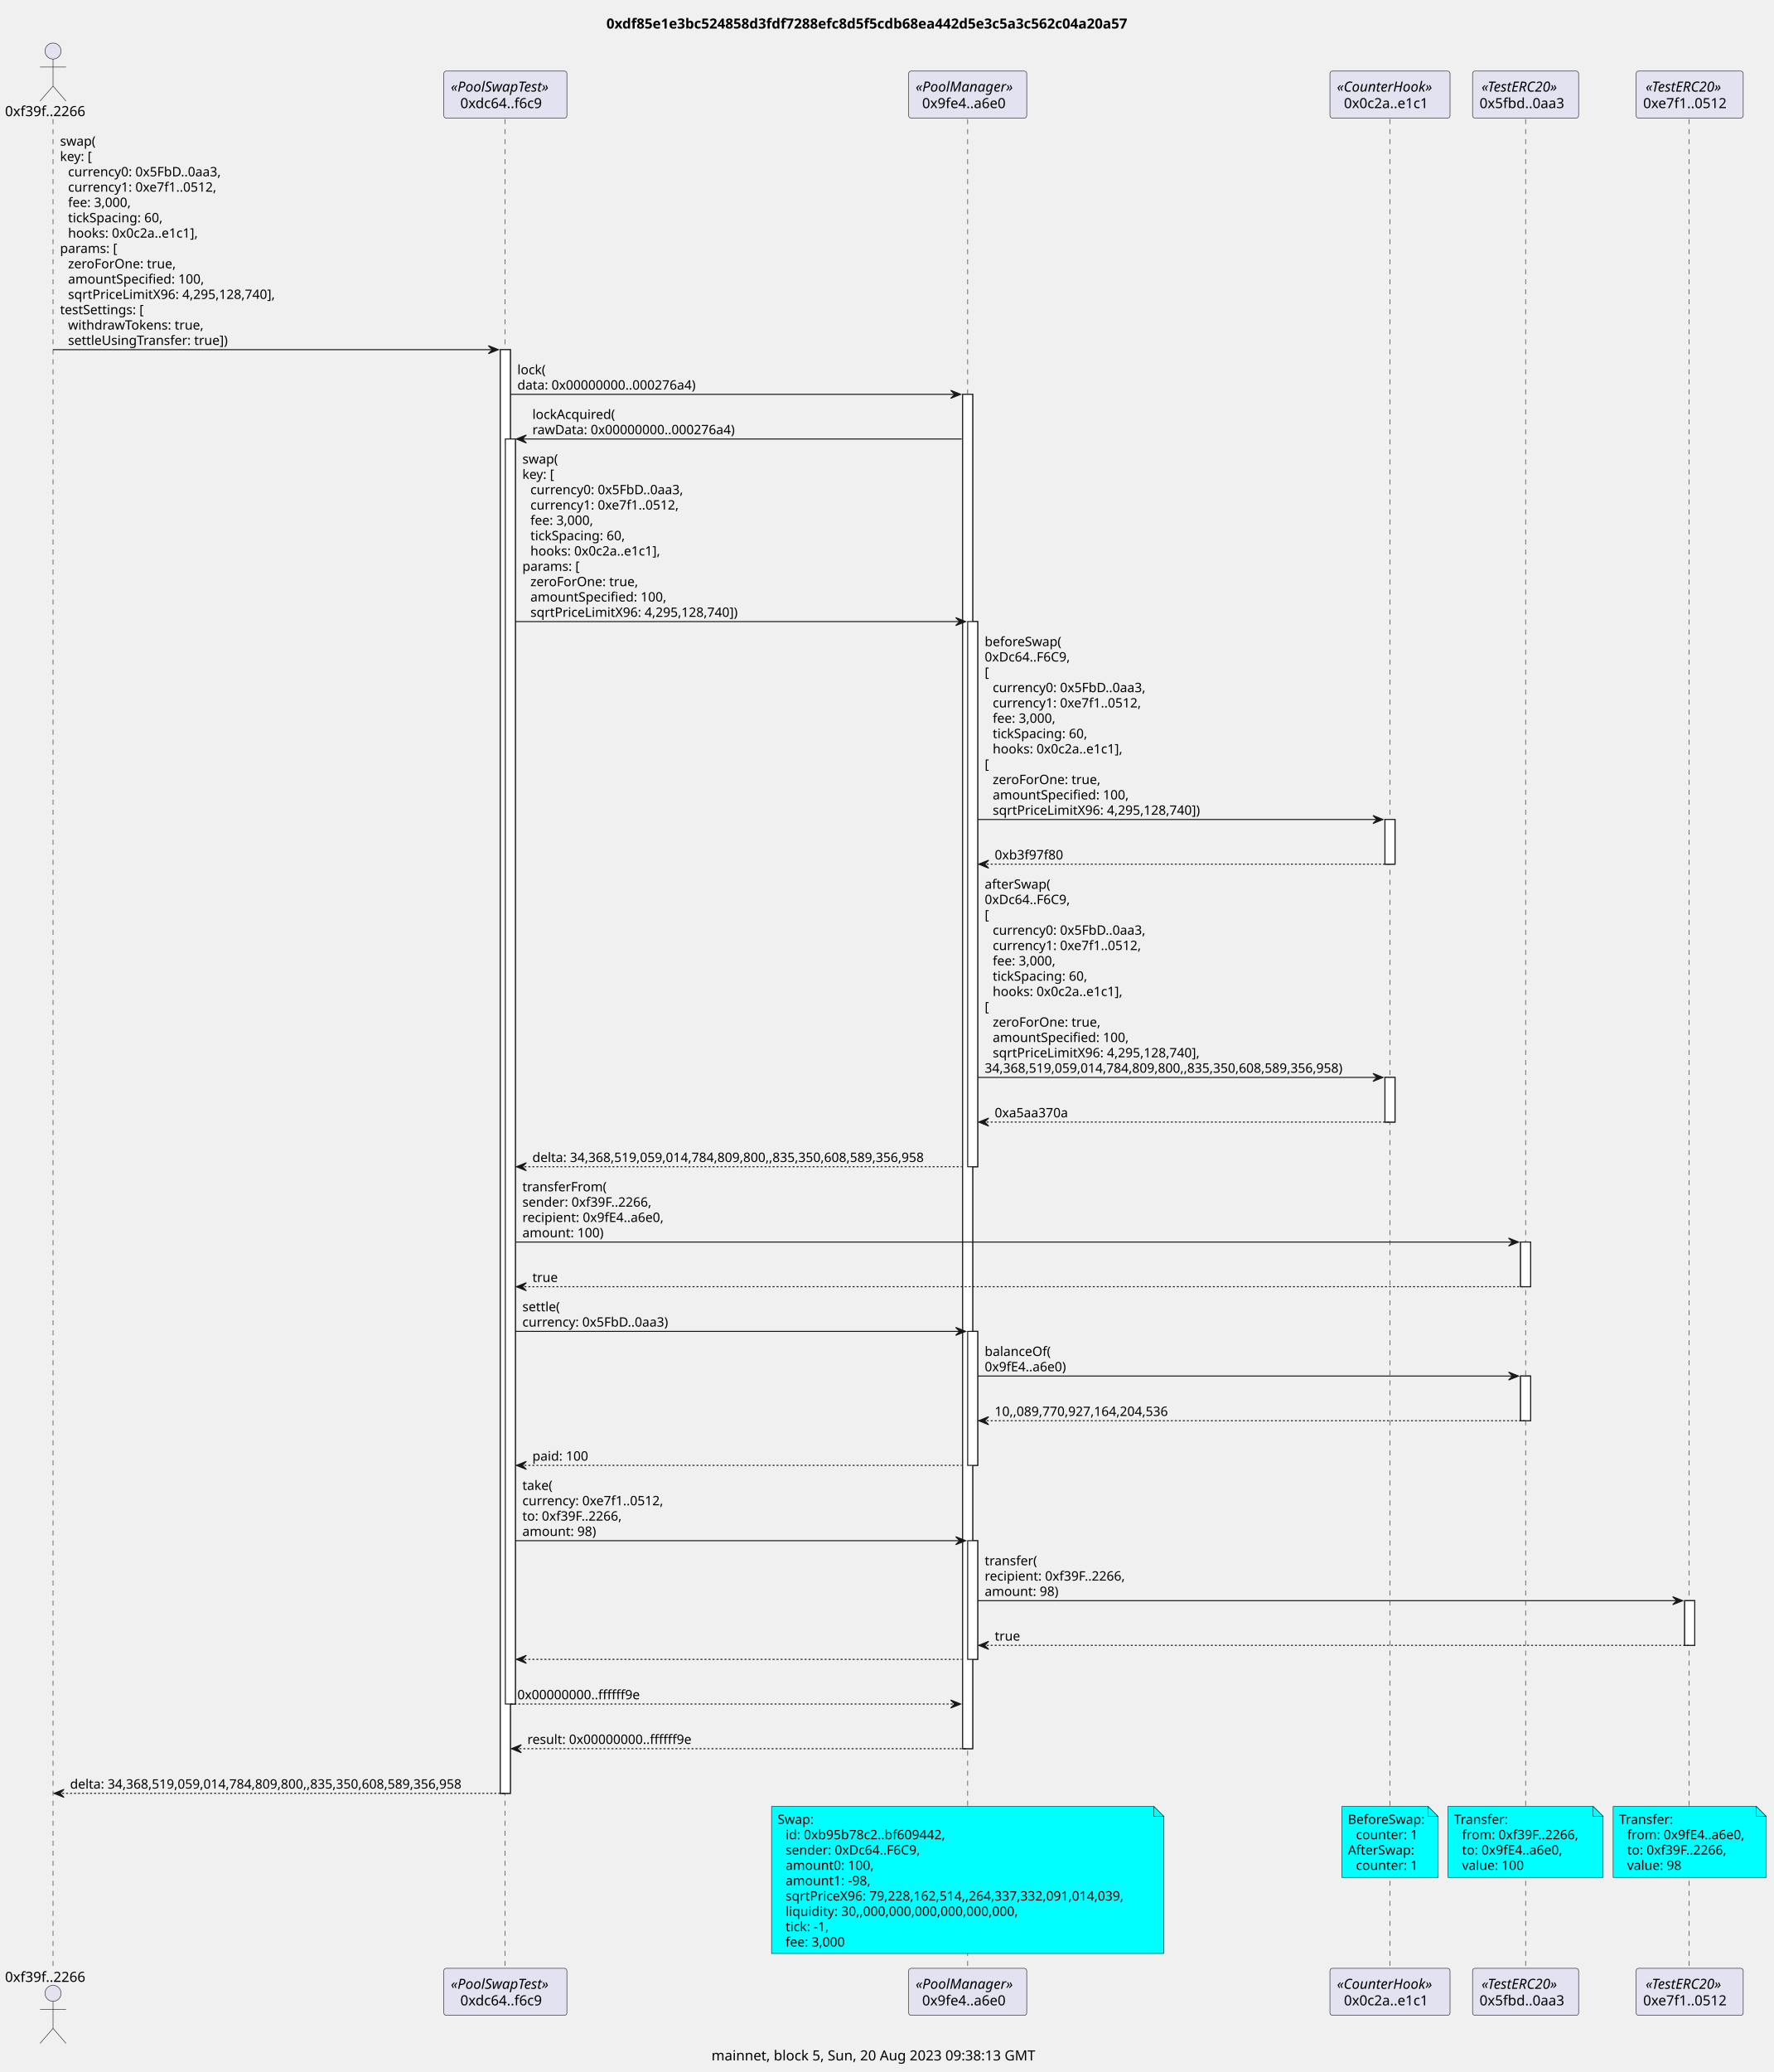
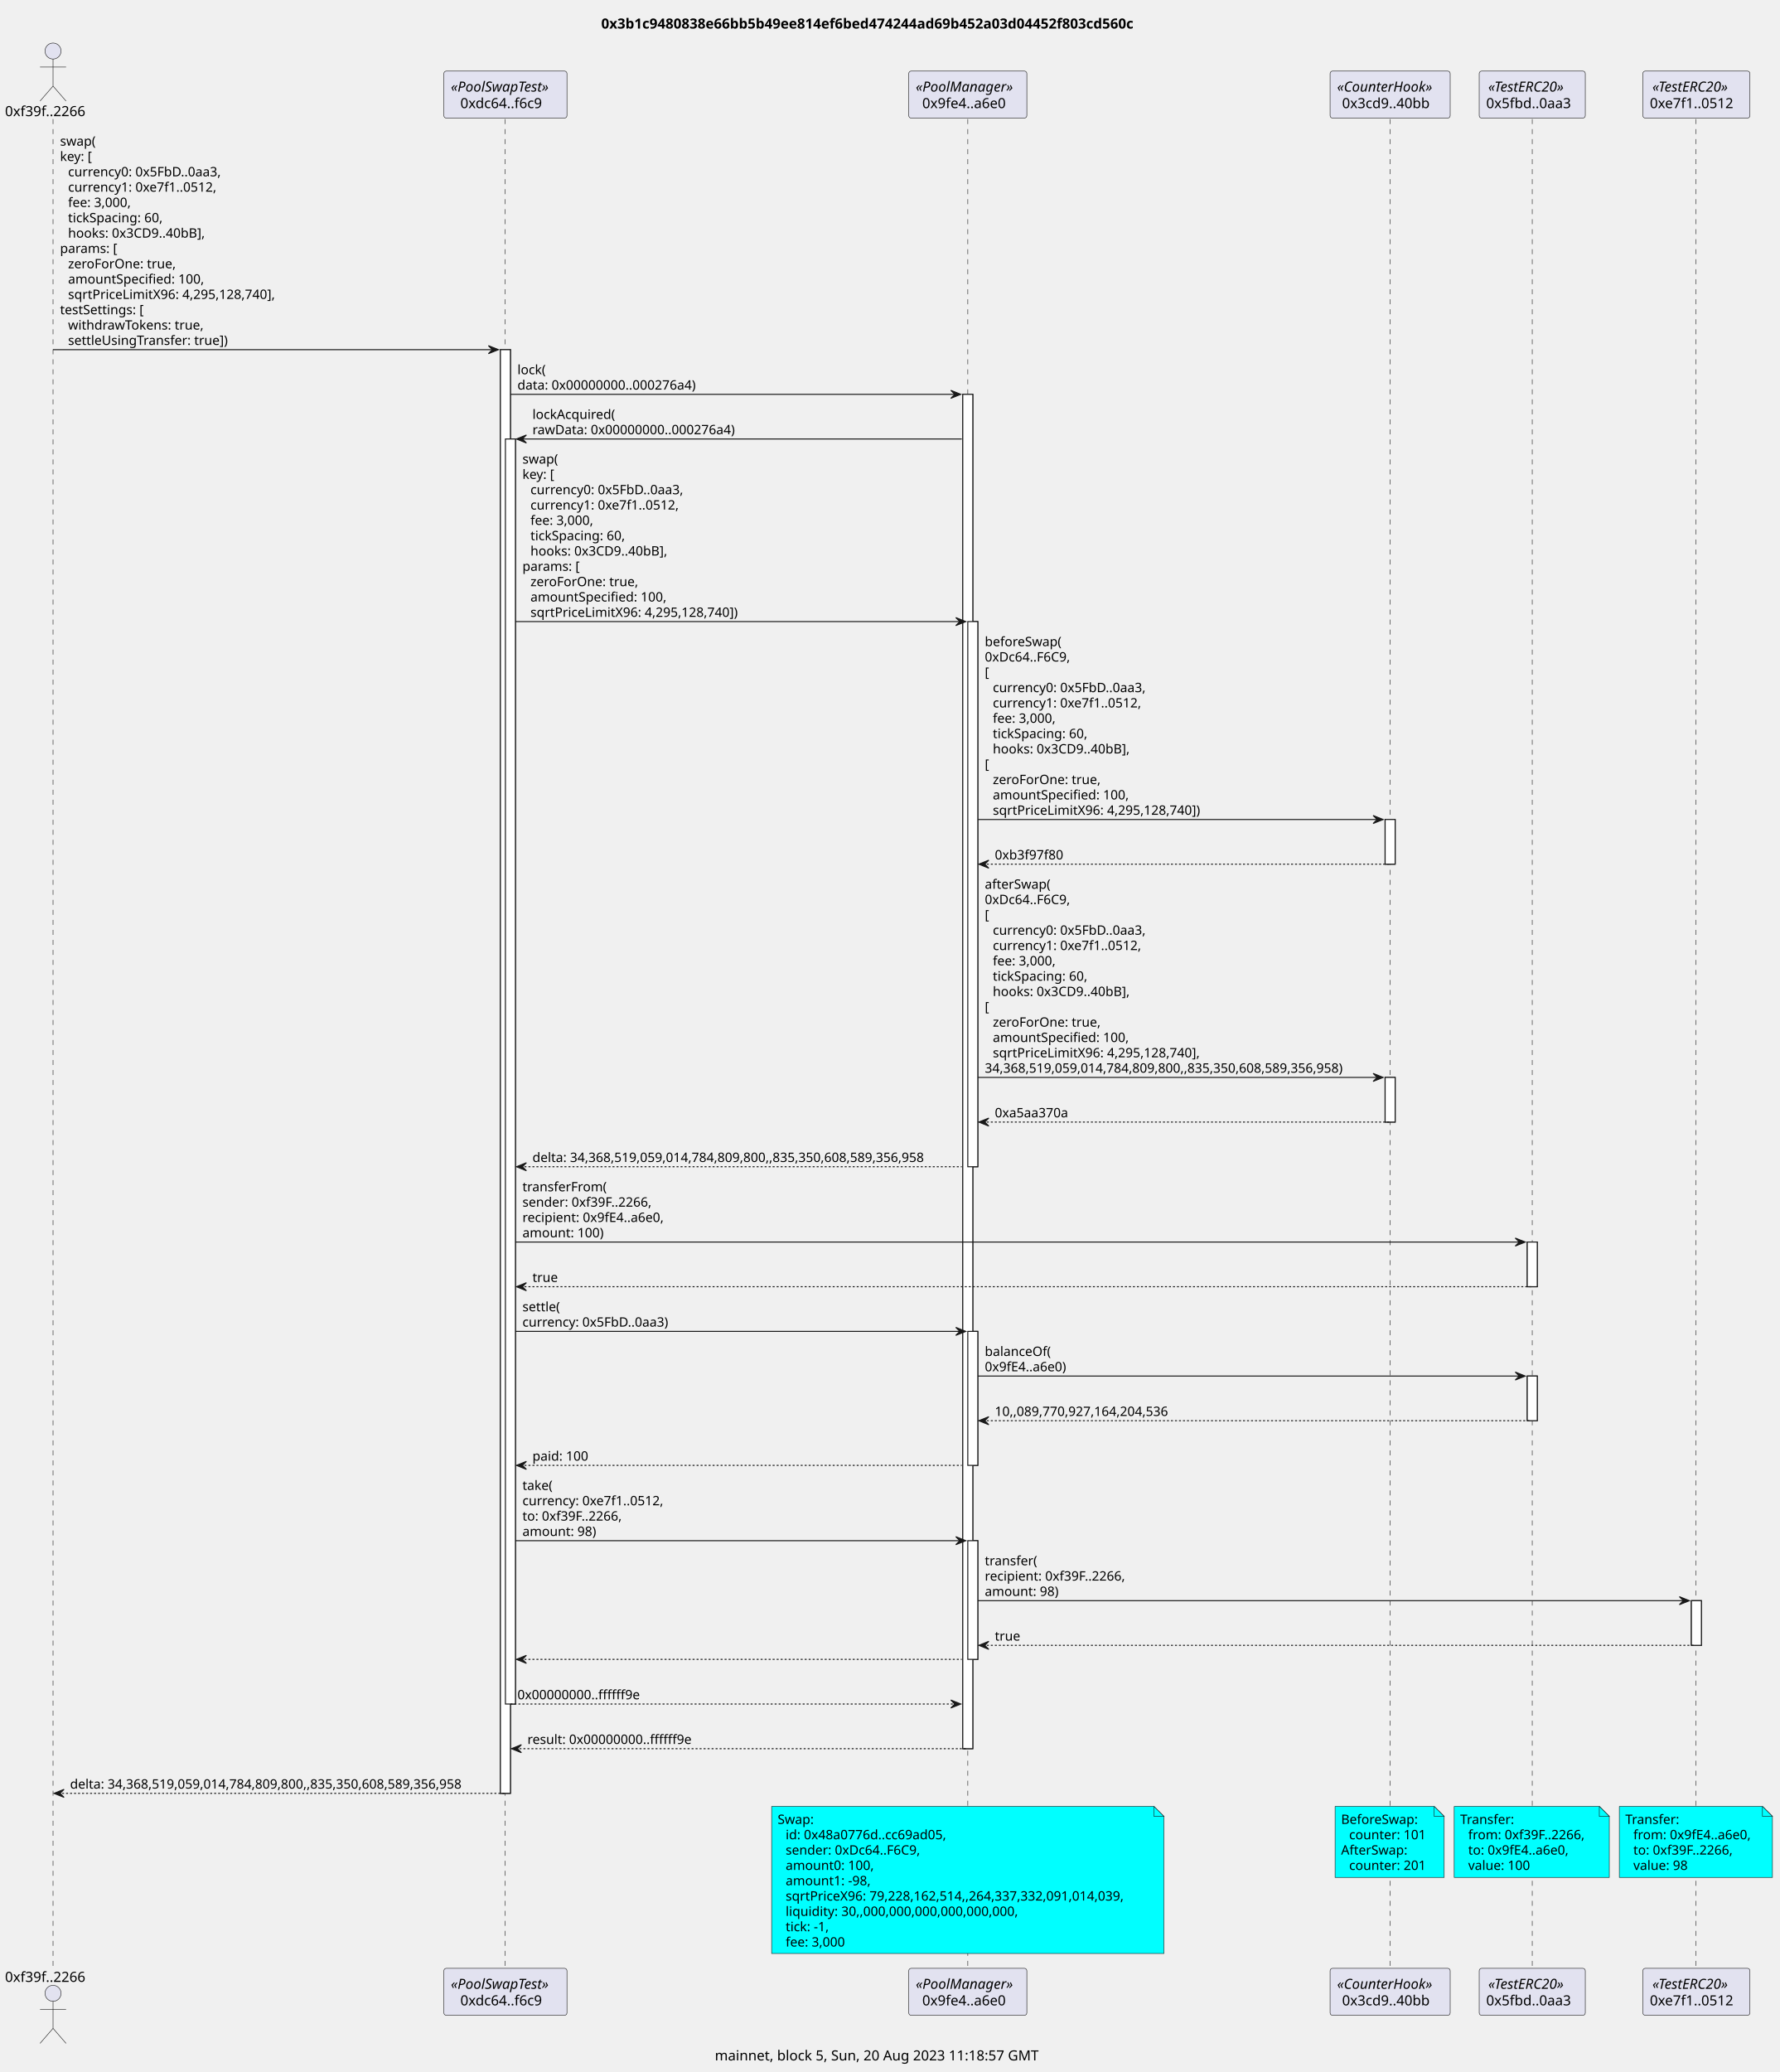
- <svg xmlns="http://www.w3.org/2000/svg" contentStyleType="text/css" height="2070px" preserveAspectRatio="none" style="width:1772px;height:2070px;background:#FFFFFF;" version="1.1" viewBox="0 0 1772 2070" width="1772px" zoomAndPan="magnify">
+ <svg xmlns="http://www.w3.org/2000/svg" contentStyleType="text/css" height="2070px" preserveAspectRatio="none" style="width:1778px;height:2070px;background:#FFFFFF;" version="1.1" viewBox="0 0 1778 2070" width="1778px" zoomAndPan="magnify">
  <defs />
  <g>
-     <text fill="#000000" font-family="sans-serif" font-size="14" font-weight="bold" lengthAdjust="spacing" textLength="557" x="606" y="28.535">0xdf85e1e3bc524858d3fdf7288efc8d5f5cdb68ea442d5e3c5a3c562c04a20a57</text>
-     <text fill="#000000" font-family="sans-serif" font-size="14" lengthAdjust="spacing" textLength="347" x="711" y="2058.434">mainnet, block 5, Sun, 20 Aug 2023 09:38:13 GMT</text>
+     <text fill="#000000" font-family="sans-serif" font-size="14" font-weight="bold" lengthAdjust="spacing" textLength="574" x="600.75" y="28.535">0x3b1c9480838e66bb5b49ee814ef6bed474244ad69b452a03d04452f803cd560c</text>
+     <text fill="#000000" font-family="sans-serif" font-size="14" lengthAdjust="spacing" textLength="347" x="714.25" y="2058.434">mainnet, block 5, Sun, 20 Aug 2023 11:18:57 GMT</text>
    <rect fill="#FFFFFF" height="1442.291" style="stroke:#181818;stroke-width:1.0;" width="10" x="500" y="349.324" />
    <rect fill="#FFFFFF" height="1263.807" style="stroke:#181818;stroke-width:1.0;" width="10" x="505" y="438.566" />
    <rect fill="#FFFFFF" height="1353.049" style="stroke:#181818;stroke-width:1.0;" width="10" x="962" y="393.945" />
    <rect fill="#FFFFFF" height="544.627" style="stroke:#181818;stroke-width:1.0;" width="10" x="967" y="620.982" />
    <rect fill="#FFFFFF" height="133.863" style="stroke:#181818;stroke-width:1.0;" width="10" x="967" y="1330.094" />
    <rect fill="#FFFFFF" height="118.553" style="stroke:#181818;stroke-width:1.0;" width="10" x="967" y="1539.199" />
    <rect fill="#FFFFFF" height="44.621" style="stroke:#181818;stroke-width:1.0;" width="10" x="1384" y="818.709" />
    <rect fill="#FFFFFF" height="44.621" style="stroke:#181818;stroke-width:1.0;" width="10" x="1384" y="1076.367" />
-     <rect fill="#FFFFFF" height="44.621" style="stroke:#181818;stroke-width:1.0;" width="10" x="1519.5" y="1240.852" />
-     <rect fill="#FFFFFF" height="44.621" style="stroke:#181818;stroke-width:1.0;" width="10" x="1519.5" y="1374.715" />
-     <rect fill="#FFFFFF" height="44.621" style="stroke:#181818;stroke-width:1.0;" width="10" x="1683.5" y="1599.131" />
+     <rect fill="#FFFFFF" height="44.621" style="stroke:#181818;stroke-width:1.0;" width="10" x="1526" y="1240.852" />
+     <rect fill="#FFFFFF" height="44.621" style="stroke:#181818;stroke-width:1.0;" width="10" x="1526" y="1374.715" />
+     <rect fill="#FFFFFF" height="44.621" style="stroke:#181818;stroke-width:1.0;" width="10" x="1690" y="1599.131" />
    <line style="stroke:#181818;stroke-width:0.5;stroke-dasharray:5.0,5.0;" x1="53" x2="53" y1="118.977" y2="1967.41" />
    <line style="stroke:#181818;stroke-width:0.5;stroke-dasharray:5.0,5.0;" x1="504.5" x2="504.5" y1="118.977" y2="1967.41" />
    <line style="stroke:#181818;stroke-width:0.5;stroke-dasharray:5.0,5.0;" x1="967" x2="967" y1="118.977" y2="1967.41" />
    <line style="stroke:#181818;stroke-width:0.5;stroke-dasharray:5.0,5.0;" x1="1389" x2="1389" y1="118.977" y2="1967.41" />
-     <line style="stroke:#181818;stroke-width:0.5;stroke-dasharray:5.0,5.0;" x1="1524.5" x2="1524.5" y1="118.977" y2="1967.41" />
-     <line style="stroke:#181818;stroke-width:0.5;stroke-dasharray:5.0,5.0;" x1="1688" x2="1688" y1="118.977" y2="1967.41" />
+     <line style="stroke:#181818;stroke-width:0.5;stroke-dasharray:5.0,5.0;" x1="1531" x2="1531" y1="118.977" y2="1967.41" />
+     <line style="stroke:#181818;stroke-width:0.5;stroke-dasharray:5.0,5.0;" x1="1694.5" x2="1694.5" y1="118.977" y2="1967.41" />
    <text fill="#000000" font-family="sans-serif" font-size="14" lengthAdjust="spacing" textLength="90" x="5" y="116.023">0xf39f..2266</text>
    <ellipse cx="53" cy="50.988" fill="#E2E2F0" rx="8" ry="8" style="stroke:#181818;stroke-width:0.5;" />
    <path d="M53,58.988 L53,85.988 M40,66.988 L66,66.988 M53,85.988 L40,100.988 M53,85.988 L66,100.988 " fill="none" style="stroke:#181818;stroke-width:0.5;" />
    <text fill="#000000" font-family="sans-serif" font-size="14" lengthAdjust="spacing" textLength="90" x="5" y="1979.945">0xf39f..2266</text>
    <ellipse cx="53" cy="1991.398" fill="#E2E2F0" rx="8" ry="8" style="stroke:#181818;stroke-width:0.5;" />
    <path d="M53,1999.398 L53,2026.398 M40,2007.398 L66,2007.398 M53,2026.398 L40,2041.398 M53,2026.398 L66,2041.398 " fill="none" style="stroke:#181818;stroke-width:0.5;" />
    <rect fill="#E2E2F0" height="46.977" rx="2.5" ry="2.5" style="stroke:#181818;stroke-width:0.5;" width="123" x="443.5" y="71" />
    <text fill="#000000" font-family="sans-serif" font-size="14" font-style="italic" lengthAdjust="spacing" textLength="109" x="450.5" y="91.535">«PoolSwapTest»</text>
    <text fill="#000000" font-family="sans-serif" font-size="14" lengthAdjust="spacing" textLength="90" x="460" y="108.023">0xdc64..f6c9</text>
    <rect fill="#E2E2F0" height="46.977" rx="2.5" ry="2.5" style="stroke:#181818;stroke-width:0.5;" width="123" x="443.5" y="1966.41" />
    <text fill="#000000" font-family="sans-serif" font-size="14" font-style="italic" lengthAdjust="spacing" textLength="109" x="450.5" y="1986.945">«PoolSwapTest»</text>
    <text fill="#000000" font-family="sans-serif" font-size="14" lengthAdjust="spacing" textLength="90" x="460" y="2003.434">0xdc64..f6c9</text>
    <rect fill="#E2E2F0" height="46.977" rx="2.5" ry="2.5" style="stroke:#181818;stroke-width:0.5;" width="118" x="908" y="71" />
    <text fill="#000000" font-family="sans-serif" font-size="14" font-style="italic" lengthAdjust="spacing" textLength="104" x="915" y="91.535">«PoolManager»</text>
    <text fill="#000000" font-family="sans-serif" font-size="14" lengthAdjust="spacing" textLength="91" x="921.5" y="108.023">0x9fe4..a6e0</text>
    <rect fill="#E2E2F0" height="46.977" rx="2.5" ry="2.5" style="stroke:#181818;stroke-width:0.5;" width="118" x="908" y="1966.41" />
    <text fill="#000000" font-family="sans-serif" font-size="14" font-style="italic" lengthAdjust="spacing" textLength="104" x="915" y="1986.945">«PoolManager»</text>
    <text fill="#000000" font-family="sans-serif" font-size="14" lengthAdjust="spacing" textLength="91" x="921.5" y="2003.434">0x9fe4..a6e0</text>
    <rect fill="#E2E2F0" height="46.977" rx="2.5" ry="2.5" style="stroke:#181818;stroke-width:0.5;" width="120" x="1329" y="71" />
    <text fill="#000000" font-family="sans-serif" font-size="14" font-style="italic" lengthAdjust="spacing" textLength="106" x="1336" y="91.535">«CounterHook»</text>
-     <text fill="#000000" font-family="sans-serif" font-size="14" lengthAdjust="spacing" textLength="92" x="1343" y="108.023">0x0c2a..e1c1</text>
+     <text fill="#000000" font-family="sans-serif" font-size="14" lengthAdjust="spacing" textLength="96" x="1341" y="108.023">0x3cd9..40bb</text>
    <rect fill="#E2E2F0" height="46.977" rx="2.5" ry="2.5" style="stroke:#181818;stroke-width:0.5;" width="120" x="1329" y="1966.41" />
    <text fill="#000000" font-family="sans-serif" font-size="14" font-style="italic" lengthAdjust="spacing" textLength="106" x="1336" y="1986.945">«CounterHook»</text>
-     <text fill="#000000" font-family="sans-serif" font-size="14" lengthAdjust="spacing" textLength="92" x="1343" y="2003.434">0x0c2a..e1c1</text>
-     <rect fill="#E2E2F0" height="46.977" rx="2.5" ry="2.5" style="stroke:#181818;stroke-width:0.5;" width="106" x="1471.5" y="71" />
-     <text fill="#000000" font-family="sans-serif" font-size="14" font-style="italic" lengthAdjust="spacing" textLength="88" x="1480.5" y="91.535">«TestERC20»</text>
-     <text fill="#000000" font-family="sans-serif" font-size="14" lengthAdjust="spacing" textLength="92" x="1478.5" y="108.023">0x5fbd..0aa3</text>
-     <rect fill="#E2E2F0" height="46.977" rx="2.5" ry="2.5" style="stroke:#181818;stroke-width:0.5;" width="106" x="1471.5" y="1966.41" />
-     <text fill="#000000" font-family="sans-serif" font-size="14" font-style="italic" lengthAdjust="spacing" textLength="88" x="1480.5" y="1986.945">«TestERC20»</text>
-     <text fill="#000000" font-family="sans-serif" font-size="14" lengthAdjust="spacing" textLength="92" x="1478.5" y="2003.434">0x5fbd..0aa3</text>
-     <rect fill="#E2E2F0" height="46.977" rx="2.5" ry="2.5" style="stroke:#181818;stroke-width:0.5;" width="107" x="1635" y="71" />
-     <text fill="#000000" font-family="sans-serif" font-size="14" font-style="italic" lengthAdjust="spacing" textLength="88" x="1644.5" y="91.535">«TestERC20»</text>
-     <text fill="#000000" font-family="sans-serif" font-size="14" lengthAdjust="spacing" textLength="93" x="1642" y="108.023">0xe7f1..0512</text>
-     <rect fill="#E2E2F0" height="46.977" rx="2.5" ry="2.5" style="stroke:#181818;stroke-width:0.5;" width="107" x="1635" y="1966.41" />
-     <text fill="#000000" font-family="sans-serif" font-size="14" font-style="italic" lengthAdjust="spacing" textLength="88" x="1644.5" y="1986.945">«TestERC20»</text>
-     <text fill="#000000" font-family="sans-serif" font-size="14" lengthAdjust="spacing" textLength="93" x="1642" y="2003.434">0xe7f1..0512</text>
+     <text fill="#000000" font-family="sans-serif" font-size="14" lengthAdjust="spacing" textLength="96" x="1341" y="2003.434">0x3cd9..40bb</text>
+     <rect fill="#E2E2F0" height="46.977" rx="2.5" ry="2.5" style="stroke:#181818;stroke-width:0.5;" width="106" x="1478" y="71" />
+     <text fill="#000000" font-family="sans-serif" font-size="14" font-style="italic" lengthAdjust="spacing" textLength="88" x="1487" y="91.535">«TestERC20»</text>
+     <text fill="#000000" font-family="sans-serif" font-size="14" lengthAdjust="spacing" textLength="92" x="1485" y="108.023">0x5fbd..0aa3</text>
+     <rect fill="#E2E2F0" height="46.977" rx="2.5" ry="2.5" style="stroke:#181818;stroke-width:0.5;" width="106" x="1478" y="1966.41" />
+     <text fill="#000000" font-family="sans-serif" font-size="14" font-style="italic" lengthAdjust="spacing" textLength="88" x="1487" y="1986.945">«TestERC20»</text>
+     <text fill="#000000" font-family="sans-serif" font-size="14" lengthAdjust="spacing" textLength="92" x="1485" y="2003.434">0x5fbd..0aa3</text>
+     <rect fill="#E2E2F0" height="46.977" rx="2.5" ry="2.5" style="stroke:#181818;stroke-width:0.5;" width="107" x="1641.5" y="71" />
+     <text fill="#000000" font-family="sans-serif" font-size="14" font-style="italic" lengthAdjust="spacing" textLength="88" x="1651" y="91.535">«TestERC20»</text>
+     <text fill="#000000" font-family="sans-serif" font-size="14" lengthAdjust="spacing" textLength="93" x="1648.5" y="108.023">0xe7f1..0512</text>
+     <rect fill="#E2E2F0" height="46.977" rx="2.5" ry="2.5" style="stroke:#181818;stroke-width:0.5;" width="107" x="1641.5" y="1966.41" />
+     <text fill="#000000" font-family="sans-serif" font-size="14" font-style="italic" lengthAdjust="spacing" textLength="88" x="1651" y="1986.945">«TestERC20»</text>
+     <text fill="#000000" font-family="sans-serif" font-size="14" lengthAdjust="spacing" textLength="93" x="1648.5" y="2003.434">0xe7f1..0512</text>
    <rect fill="#FFFFFF" height="1442.291" style="stroke:#181818;stroke-width:1.0;" width="10" x="500" y="349.324" />
    <rect fill="#FFFFFF" height="1263.807" style="stroke:#181818;stroke-width:1.0;" width="10" x="505" y="438.566" />
    <rect fill="#FFFFFF" height="1353.049" style="stroke:#181818;stroke-width:1.0;" width="10" x="962" y="393.945" />
    <rect fill="#FFFFFF" height="544.627" style="stroke:#181818;stroke-width:1.0;" width="10" x="967" y="620.982" />
    <rect fill="#FFFFFF" height="133.863" style="stroke:#181818;stroke-width:1.0;" width="10" x="967" y="1330.094" />
    <rect fill="#FFFFFF" height="118.553" style="stroke:#181818;stroke-width:1.0;" width="10" x="967" y="1539.199" />
    <rect fill="#FFFFFF" height="44.621" style="stroke:#181818;stroke-width:1.0;" width="10" x="1384" y="818.709" />
    <rect fill="#FFFFFF" height="44.621" style="stroke:#181818;stroke-width:1.0;" width="10" x="1384" y="1076.367" />
-     <rect fill="#FFFFFF" height="44.621" style="stroke:#181818;stroke-width:1.0;" width="10" x="1519.5" y="1240.852" />
-     <rect fill="#FFFFFF" height="44.621" style="stroke:#181818;stroke-width:1.0;" width="10" x="1519.5" y="1374.715" />
-     <rect fill="#FFFFFF" height="44.621" style="stroke:#181818;stroke-width:1.0;" width="10" x="1683.5" y="1599.131" />
+     <rect fill="#FFFFFF" height="44.621" style="stroke:#181818;stroke-width:1.0;" width="10" x="1526" y="1240.852" />
+     <rect fill="#FFFFFF" height="44.621" style="stroke:#181818;stroke-width:1.0;" width="10" x="1526" y="1374.715" />
+     <rect fill="#FFFFFF" height="44.621" style="stroke:#181818;stroke-width:1.0;" width="10" x="1690" y="1599.131" />
    <polygon fill="#181818" points="488,345.324,498,349.324,488,353.324,492,349.324" style="stroke:#181818;stroke-width:1.0;" />
    <line style="stroke:#181818;stroke-width:1.0;" x1="53" x2="494" y1="349.324" y2="349.324" />
    <text fill="#000000" font-family="sans-serif" font-size="13" lengthAdjust="spacing" textLength="36" x="60" y="145.545">swap(</text>
    <text fill="#000000" font-family="sans-serif" font-size="13" lengthAdjust="spacing" textLength="34" x="60" y="160.856">key: [</text>
    <text fill="#000000" font-family="sans-serif" font-size="13" lengthAdjust="spacing" textLength="161" x="68" y="176.166">currency0: 0x5FbD..0aa3,</text>
    <text fill="#000000" font-family="sans-serif" font-size="13" lengthAdjust="spacing" textLength="158" x="68" y="191.477">currency1: 0xe7f1..0512,</text>
    <text fill="#000000" font-family="sans-serif" font-size="13" lengthAdjust="spacing" textLength="67" x="68" y="206.787">fee: 3,000,</text>
    <text fill="#000000" font-family="sans-serif" font-size="13" lengthAdjust="spacing" textLength="101" x="68" y="222.098">tickSpacing: 60,</text>
-     <text fill="#000000" font-family="sans-serif" font-size="13" lengthAdjust="spacing" textLength="139" x="68" y="237.408">hooks: 0x0c2a..e1c1],</text>
+     <text fill="#000000" font-family="sans-serif" font-size="13" lengthAdjust="spacing" textLength="145" x="68" y="237.408">hooks: 0x3CD9..40bB],</text>
    <text fill="#000000" font-family="sans-serif" font-size="13" lengthAdjust="spacing" textLength="58" x="60" y="252.719">params: [</text>
    <text fill="#000000" font-family="sans-serif" font-size="13" lengthAdjust="spacing" textLength="109" x="68" y="268.029">zeroForOne: true,</text>
    <text fill="#000000" font-family="sans-serif" font-size="13" lengthAdjust="spacing" textLength="141" x="68" y="283.34">amountSpecified: 100,</text>
    <text fill="#000000" font-family="sans-serif" font-size="13" lengthAdjust="spacing" textLength="219" x="68" y="298.65">sqrtPriceLimitX96: 4,295,128,740],</text>
    <text fill="#000000" font-family="sans-serif" font-size="13" lengthAdjust="spacing" textLength="87" x="60" y="313.961">testSettings: [</text>
    <text fill="#000000" font-family="sans-serif" font-size="13" lengthAdjust="spacing" textLength="140" x="68" y="329.272">withdrawTokens: true,</text>
    <text fill="#000000" font-family="sans-serif" font-size="13" lengthAdjust="spacing" textLength="164" x="68" y="344.582">settleUsingTransfer: true])</text>
    <polygon fill="#181818" points="950,389.945,960,393.945,950,397.945,954,393.945" style="stroke:#181818;stroke-width:1.0;" />
    <line style="stroke:#181818;stroke-width:1.0;" x1="510" x2="956" y1="393.945" y2="393.945" />
    <text fill="#000000" font-family="sans-serif" font-size="13" lengthAdjust="spacing" textLength="31" x="517" y="373.893">lock(</text>
    <text fill="#000000" font-family="sans-serif" font-size="13" lengthAdjust="spacing" textLength="190" x="517" y="389.203">data: 0x00000000..000276a4)</text>
    <polygon fill="#181818" points="526,434.566,516,438.566,526,442.566,522,438.566" style="stroke:#181818;stroke-width:1.0;" />
    <line style="stroke:#181818;stroke-width:1.0;" x1="520" x2="961" y1="438.566" y2="438.566" />
    <text fill="#000000" font-family="sans-serif" font-size="13" lengthAdjust="spacing" textLength="87" x="532" y="418.514">lockAcquired(</text>
    <text fill="#000000" font-family="sans-serif" font-size="13" lengthAdjust="spacing" textLength="214" x="532" y="433.824">rawData: 0x00000000..000276a4)</text>
    <polygon fill="#181818" points="955,616.982,965,620.982,955,624.982,959,620.982" style="stroke:#181818;stroke-width:1.0;" />
    <line style="stroke:#181818;stroke-width:1.0;" x1="515" x2="961" y1="620.982" y2="620.982" />
    <text fill="#000000" font-family="sans-serif" font-size="13" lengthAdjust="spacing" textLength="36" x="522" y="463.135">swap(</text>
    <text fill="#000000" font-family="sans-serif" font-size="13" lengthAdjust="spacing" textLength="34" x="522" y="478.445">key: [</text>
    <text fill="#000000" font-family="sans-serif" font-size="13" lengthAdjust="spacing" textLength="161" x="530" y="493.756">currency0: 0x5FbD..0aa3,</text>
    <text fill="#000000" font-family="sans-serif" font-size="13" lengthAdjust="spacing" textLength="158" x="530" y="509.066">currency1: 0xe7f1..0512,</text>
    <text fill="#000000" font-family="sans-serif" font-size="13" lengthAdjust="spacing" textLength="67" x="530" y="524.377">fee: 3,000,</text>
    <text fill="#000000" font-family="sans-serif" font-size="13" lengthAdjust="spacing" textLength="101" x="530" y="539.688">tickSpacing: 60,</text>
-     <text fill="#000000" font-family="sans-serif" font-size="13" lengthAdjust="spacing" textLength="139" x="530" y="554.998">hooks: 0x0c2a..e1c1],</text>
+     <text fill="#000000" font-family="sans-serif" font-size="13" lengthAdjust="spacing" textLength="145" x="530" y="554.998">hooks: 0x3CD9..40bB],</text>
    <text fill="#000000" font-family="sans-serif" font-size="13" lengthAdjust="spacing" textLength="58" x="522" y="570.309">params: [</text>
    <text fill="#000000" font-family="sans-serif" font-size="13" lengthAdjust="spacing" textLength="109" x="530" y="585.619">zeroForOne: true,</text>
    <text fill="#000000" font-family="sans-serif" font-size="13" lengthAdjust="spacing" textLength="141" x="530" y="600.93">amountSpecified: 100,</text>
    <text fill="#000000" font-family="sans-serif" font-size="13" lengthAdjust="spacing" textLength="219" x="530" y="616.24">sqrtPriceLimitX96: 4,295,128,740])</text>
    <polygon fill="#181818" points="1372,814.709,1382,818.709,1372,822.709,1376,818.709" style="stroke:#181818;stroke-width:1.0;" />
    <line style="stroke:#181818;stroke-width:1.0;" x1="977" x2="1378" y1="818.709" y2="818.709" />
    <text fill="#000000" font-family="sans-serif" font-size="13" lengthAdjust="spacing" textLength="76" x="984" y="645.551">beforeSwap(</text>
    <text fill="#000000" font-family="sans-serif" font-size="13" lengthAdjust="spacing" textLength="93" x="984" y="660.861">0xDc64..F6C9,</text>
    <text fill="#000000" font-family="sans-serif" font-size="13" lengthAdjust="spacing" textLength="4" x="984" y="676.172">[</text>
    <text fill="#000000" font-family="sans-serif" font-size="13" lengthAdjust="spacing" textLength="161" x="992" y="691.482">currency0: 0x5FbD..0aa3,</text>
    <text fill="#000000" font-family="sans-serif" font-size="13" lengthAdjust="spacing" textLength="158" x="992" y="706.793">currency1: 0xe7f1..0512,</text>
    <text fill="#000000" font-family="sans-serif" font-size="13" lengthAdjust="spacing" textLength="67" x="992" y="722.104">fee: 3,000,</text>
    <text fill="#000000" font-family="sans-serif" font-size="13" lengthAdjust="spacing" textLength="101" x="992" y="737.414">tickSpacing: 60,</text>
-     <text fill="#000000" font-family="sans-serif" font-size="13" lengthAdjust="spacing" textLength="139" x="992" y="752.725">hooks: 0x0c2a..e1c1],</text>
+     <text fill="#000000" font-family="sans-serif" font-size="13" lengthAdjust="spacing" textLength="145" x="992" y="752.725">hooks: 0x3CD9..40bB],</text>
    <text fill="#000000" font-family="sans-serif" font-size="13" lengthAdjust="spacing" textLength="4" x="984" y="768.035">[</text>
    <text fill="#000000" font-family="sans-serif" font-size="13" lengthAdjust="spacing" textLength="109" x="992" y="783.346">zeroForOne: true,</text>
    <text fill="#000000" font-family="sans-serif" font-size="13" lengthAdjust="spacing" textLength="141" x="992" y="798.656">amountSpecified: 100,</text>
    <text fill="#000000" font-family="sans-serif" font-size="13" lengthAdjust="spacing" textLength="219" x="992" y="813.967">sqrtPriceLimitX96: 4,295,128,740])</text>
    <polygon fill="#181818" points="988,859.33,978,863.33,988,867.33,984,863.33" style="stroke:#181818;stroke-width:1.0;" />
    <line style="stroke:#181818;stroke-width:1.0;stroke-dasharray:2.0,2.0;" x1="982" x2="1388" y1="863.33" y2="863.33" />
    <text fill="#000000" font-family="sans-serif" font-size="13" lengthAdjust="spacing" textLength="4" x="994" y="843.277"> </text>
    <text fill="#000000" font-family="sans-serif" font-size="13" lengthAdjust="spacing" textLength="74" x="994" y="858.588">0xb3f97f80</text>
    <polygon fill="#181818" points="1372,1072.367,1382,1076.367,1372,1080.367,1376,1076.367" style="stroke:#181818;stroke-width:1.0;" />
    <line style="stroke:#181818;stroke-width:1.0;" x1="977" x2="1378" y1="1076.367" y2="1076.367" />
    <text fill="#000000" font-family="sans-serif" font-size="13" lengthAdjust="spacing" textLength="65" x="984" y="887.898">afterSwap(</text>
    <text fill="#000000" font-family="sans-serif" font-size="13" lengthAdjust="spacing" textLength="93" x="984" y="903.209">0xDc64..F6C9,</text>
    <text fill="#000000" font-family="sans-serif" font-size="13" lengthAdjust="spacing" textLength="4" x="984" y="918.519">[</text>
    <text fill="#000000" font-family="sans-serif" font-size="13" lengthAdjust="spacing" textLength="161" x="992" y="933.83">currency0: 0x5FbD..0aa3,</text>
    <text fill="#000000" font-family="sans-serif" font-size="13" lengthAdjust="spacing" textLength="158" x="992" y="949.141">currency1: 0xe7f1..0512,</text>
    <text fill="#000000" font-family="sans-serif" font-size="13" lengthAdjust="spacing" textLength="67" x="992" y="964.451">fee: 3,000,</text>
    <text fill="#000000" font-family="sans-serif" font-size="13" lengthAdjust="spacing" textLength="101" x="992" y="979.762">tickSpacing: 60,</text>
-     <text fill="#000000" font-family="sans-serif" font-size="13" lengthAdjust="spacing" textLength="139" x="992" y="995.072">hooks: 0x0c2a..e1c1],</text>
+     <text fill="#000000" font-family="sans-serif" font-size="13" lengthAdjust="spacing" textLength="145" x="992" y="995.072">hooks: 0x3CD9..40bB],</text>
    <text fill="#000000" font-family="sans-serif" font-size="13" lengthAdjust="spacing" textLength="4" x="984" y="1010.383">[</text>
    <text fill="#000000" font-family="sans-serif" font-size="13" lengthAdjust="spacing" textLength="109" x="992" y="1025.693">zeroForOne: true,</text>
    <text fill="#000000" font-family="sans-serif" font-size="13" lengthAdjust="spacing" textLength="141" x="992" y="1041.004">amountSpecified: 100,</text>
    <text fill="#000000" font-family="sans-serif" font-size="13" lengthAdjust="spacing" textLength="219" x="992" y="1056.314">sqrtPriceLimitX96: 4,295,128,740],</text>
    <text fill="#000000" font-family="sans-serif" font-size="13" lengthAdjust="spacing" textLength="388" x="984" y="1071.625">34,368,519,059,014,784,809,800,,835,350,608,589,356,958)</text>
    <polygon fill="#181818" points="988,1116.988,978,1120.988,988,1124.988,984,1120.988" style="stroke:#181818;stroke-width:1.0;" />
    <line style="stroke:#181818;stroke-width:1.0;stroke-dasharray:2.0,2.0;" x1="982" x2="1388" y1="1120.988" y2="1120.988" />
    <text fill="#000000" font-family="sans-serif" font-size="13" lengthAdjust="spacing" textLength="4" x="994" y="1100.936"> </text>
    <text fill="#000000" font-family="sans-serif" font-size="13" lengthAdjust="spacing" textLength="76" x="994" y="1116.246">0xa5aa370a</text>
    <polygon fill="#181818" points="526,1161.609,516,1165.609,526,1169.609,522,1165.609" style="stroke:#181818;stroke-width:1.0;" />
    <line style="stroke:#181818;stroke-width:1.0;stroke-dasharray:2.0,2.0;" x1="520" x2="961" y1="1165.609" y2="1165.609" />
    <text fill="#000000" font-family="sans-serif" font-size="13" lengthAdjust="spacing" textLength="4" x="532" y="1145.557"> </text>
    <text fill="#000000" font-family="sans-serif" font-size="13" lengthAdjust="spacing" textLength="423" x="532" y="1160.867">delta: 34,368,519,059,014,784,809,800,,835,350,608,589,356,958</text>
-     <polygon fill="#181818" points="1507.5,1236.852,1517.5,1240.852,1507.5,1244.852,1511.5,1240.852" style="stroke:#181818;stroke-width:1.0;" />
-     <line style="stroke:#181818;stroke-width:1.0;" x1="515" x2="1513.5" y1="1240.852" y2="1240.852" />
+     <polygon fill="#181818" points="1514,1236.852,1524,1240.852,1514,1244.852,1518,1240.852" style="stroke:#181818;stroke-width:1.0;" />
+     <line style="stroke:#181818;stroke-width:1.0;" x1="515" x2="1520" y1="1240.852" y2="1240.852" />
    <text fill="#000000" font-family="sans-serif" font-size="13" lengthAdjust="spacing" textLength="85" x="522" y="1190.178">transferFrom(</text>
    <text fill="#000000" font-family="sans-serif" font-size="13" lengthAdjust="spacing" textLength="138" x="522" y="1205.488">sender: 0xf39F..2266,</text>
    <text fill="#000000" font-family="sans-serif" font-size="13" lengthAdjust="spacing" textLength="149" x="522" y="1220.799">recipient: 0x9fE4..a6e0,</text>
    <text fill="#000000" font-family="sans-serif" font-size="13" lengthAdjust="spacing" textLength="84" x="522" y="1236.109">amount: 100)</text>
    <polygon fill="#181818" points="526,1281.473,516,1285.473,526,1289.473,522,1285.473" style="stroke:#181818;stroke-width:1.0;" />
-     <line style="stroke:#181818;stroke-width:1.0;stroke-dasharray:2.0,2.0;" x1="520" x2="1523.5" y1="1285.473" y2="1285.473" />
+     <line style="stroke:#181818;stroke-width:1.0;stroke-dasharray:2.0,2.0;" x1="520" x2="1530" y1="1285.473" y2="1285.473" />
    <text fill="#000000" font-family="sans-serif" font-size="13" lengthAdjust="spacing" textLength="4" x="532" y="1265.42"> </text>
    <text fill="#000000" font-family="sans-serif" font-size="13" lengthAdjust="spacing" textLength="25" x="532" y="1280.73">true</text>
    <polygon fill="#181818" points="955,1326.094,965,1330.094,955,1334.094,959,1330.094" style="stroke:#181818;stroke-width:1.0;" />
    <line style="stroke:#181818;stroke-width:1.0;" x1="515" x2="961" y1="1330.094" y2="1330.094" />
    <text fill="#000000" font-family="sans-serif" font-size="13" lengthAdjust="spacing" textLength="39" x="522" y="1310.041">settle(</text>
    <text fill="#000000" font-family="sans-serif" font-size="13" lengthAdjust="spacing" textLength="153" x="522" y="1325.352">currency: 0x5FbD..0aa3)</text>
-     <polygon fill="#181818" points="1507.5,1370.715,1517.5,1374.715,1507.5,1378.715,1511.5,1374.715" style="stroke:#181818;stroke-width:1.0;" />
-     <line style="stroke:#181818;stroke-width:1.0;" x1="977" x2="1513.5" y1="1374.715" y2="1374.715" />
+     <polygon fill="#181818" points="1514,1370.715,1524,1374.715,1514,1378.715,1518,1374.715" style="stroke:#181818;stroke-width:1.0;" />
+     <line style="stroke:#181818;stroke-width:1.0;" x1="977" x2="1520" y1="1374.715" y2="1374.715" />
    <text fill="#000000" font-family="sans-serif" font-size="13" lengthAdjust="spacing" textLength="67" x="984" y="1354.662">balanceOf(</text>
    <text fill="#000000" font-family="sans-serif" font-size="13" lengthAdjust="spacing" textLength="86" x="984" y="1369.973">0x9fE4..a6e0)</text>
    <polygon fill="#181818" points="988,1415.336,978,1419.336,988,1423.336,984,1419.336" style="stroke:#181818;stroke-width:1.0;" />
-     <line style="stroke:#181818;stroke-width:1.0;stroke-dasharray:2.0,2.0;" x1="982" x2="1523.5" y1="1419.336" y2="1419.336" />
+     <line style="stroke:#181818;stroke-width:1.0;stroke-dasharray:2.0,2.0;" x1="982" x2="1530" y1="1419.336" y2="1419.336" />
    <text fill="#000000" font-family="sans-serif" font-size="13" lengthAdjust="spacing" textLength="4" x="994" y="1399.283"> </text>
    <text fill="#000000" font-family="sans-serif" font-size="13" lengthAdjust="spacing" textLength="188" x="994" y="1414.594">10,,089,770,927,164,204,536</text>
    <polygon fill="#181818" points="526,1459.957,516,1463.957,526,1467.957,522,1463.957" style="stroke:#181818;stroke-width:1.0;" />
    <line style="stroke:#181818;stroke-width:1.0;stroke-dasharray:2.0,2.0;" x1="520" x2="961" y1="1463.957" y2="1463.957" />
    <text fill="#000000" font-family="sans-serif" font-size="13" lengthAdjust="spacing" textLength="4" x="532" y="1443.904"> </text>
    <text fill="#000000" font-family="sans-serif" font-size="13" lengthAdjust="spacing" textLength="59" x="532" y="1459.215">paid: 100</text>
    <polygon fill="#181818" points="955,1535.199,965,1539.199,955,1543.199,959,1539.199" style="stroke:#181818;stroke-width:1.0;" />
    <line style="stroke:#181818;stroke-width:1.0;" x1="515" x2="961" y1="1539.199" y2="1539.199" />
    <text fill="#000000" font-family="sans-serif" font-size="13" lengthAdjust="spacing" textLength="31" x="522" y="1488.525">take(</text>
    <text fill="#000000" font-family="sans-serif" font-size="13" lengthAdjust="spacing" textLength="150" x="522" y="1503.836">currency: 0xe7f1..0512,</text>
    <text fill="#000000" font-family="sans-serif" font-size="13" lengthAdjust="spacing" textLength="109" x="522" y="1519.147">to: 0xf39F..2266,</text>
    <text fill="#000000" font-family="sans-serif" font-size="13" lengthAdjust="spacing" textLength="76" x="522" y="1534.457">amount: 98)</text>
-     <polygon fill="#181818" points="1671.5,1595.131,1681.5,1599.131,1671.5,1603.131,1675.5,1599.131" style="stroke:#181818;stroke-width:1.0;" />
-     <line style="stroke:#181818;stroke-width:1.0;" x1="977" x2="1677.5" y1="1599.131" y2="1599.131" />
+     <polygon fill="#181818" points="1678,1595.131,1688,1599.131,1678,1603.131,1682,1599.131" style="stroke:#181818;stroke-width:1.0;" />
+     <line style="stroke:#181818;stroke-width:1.0;" x1="977" x2="1684" y1="1599.131" y2="1599.131" />
    <text fill="#000000" font-family="sans-serif" font-size="13" lengthAdjust="spacing" textLength="53" x="984" y="1563.768">transfer(</text>
    <text fill="#000000" font-family="sans-serif" font-size="13" lengthAdjust="spacing" textLength="151" x="984" y="1579.078">recipient: 0xf39F..2266,</text>
    <text fill="#000000" font-family="sans-serif" font-size="13" lengthAdjust="spacing" textLength="76" x="984" y="1594.389">amount: 98)</text>
    <polygon fill="#181818" points="988,1639.752,978,1643.752,988,1647.752,984,1643.752" style="stroke:#181818;stroke-width:1.0;" />
-     <line style="stroke:#181818;stroke-width:1.0;stroke-dasharray:2.0,2.0;" x1="982" x2="1687.5" y1="1643.752" y2="1643.752" />
+     <line style="stroke:#181818;stroke-width:1.0;stroke-dasharray:2.0,2.0;" x1="982" x2="1694" y1="1643.752" y2="1643.752" />
    <text fill="#000000" font-family="sans-serif" font-size="13" lengthAdjust="spacing" textLength="4" x="994" y="1623.699"> </text>
    <text fill="#000000" font-family="sans-serif" font-size="13" lengthAdjust="spacing" textLength="25" x="994" y="1639.01">true</text>
    <polygon fill="#181818" points="526,1653.752,516,1657.752,526,1661.752,522,1657.752" style="stroke:#181818;stroke-width:1.0;" />
    <line style="stroke:#181818;stroke-width:1.0;stroke-dasharray:2.0,2.0;" x1="520" x2="961" y1="1657.752" y2="1657.752" />
    <polygon fill="#181818" points="950,1698.373,960,1702.373,950,1706.373,954,1702.373" style="stroke:#181818;stroke-width:1.0;" />
    <line style="stroke:#181818;stroke-width:1.0;stroke-dasharray:2.0,2.0;" x1="510" x2="956" y1="1702.373" y2="1702.373" />
    <text fill="#000000" font-family="sans-serif" font-size="13" lengthAdjust="spacing" textLength="4" x="517" y="1682.32"> </text>
    <text fill="#000000" font-family="sans-serif" font-size="13" lengthAdjust="spacing" textLength="133" x="517" y="1697.631">0x00000000..ffffff9e</text>
    <polygon fill="#181818" points="521,1742.994,511,1746.994,521,1750.994,517,1746.994" style="stroke:#181818;stroke-width:1.0;" />
    <line style="stroke:#181818;stroke-width:1.0;stroke-dasharray:2.0,2.0;" x1="515" x2="966" y1="1746.994" y2="1746.994" />
    <text fill="#000000" font-family="sans-serif" font-size="13" lengthAdjust="spacing" textLength="4" x="527" y="1726.941"> </text>
    <text fill="#000000" font-family="sans-serif" font-size="13" lengthAdjust="spacing" textLength="177" x="527" y="1742.252">result: 0x00000000..ffffff9e</text>
    <polygon fill="#181818" points="64,1787.615,54,1791.615,64,1795.615,60,1791.615" style="stroke:#181818;stroke-width:1.0;" />
    <line style="stroke:#181818;stroke-width:1.0;stroke-dasharray:2.0,2.0;" x1="58" x2="504" y1="1791.615" y2="1791.615" />
    <text fill="#000000" font-family="sans-serif" font-size="13" lengthAdjust="spacing" textLength="4" x="70" y="1771.562"> </text>
    <text fill="#000000" font-family="sans-serif" font-size="13" lengthAdjust="spacing" textLength="423" x="70" y="1786.873">delta: 34,368,519,059,014,784,809,800,,835,350,608,589,356,958</text>
    <path d="M771,1804.615 L771,1951.615 L1163,1951.615 L1163,1814.615 L1153,1804.615 L771,1804.615 " fill="#00FFFF" style="stroke:#181818;stroke-width:0.5;" />
    <path d="M1153,1804.615 L1153,1814.615 L1163,1814.615 L1153,1804.615 " fill="#00FFFF" style="stroke:#181818;stroke-width:0.5;" />
    <text fill="#000000" font-family="sans-serif" font-size="13" lengthAdjust="spacing" textLength="36" x="777" y="1822.184">Swap:</text>
-     <text fill="#000000" font-family="sans-serif" font-size="13" lengthAdjust="spacing" textLength="172" x="785" y="1837.494">id: 0xb95b78c2..bf609442,</text>
+     <text fill="#000000" font-family="sans-serif" font-size="13" lengthAdjust="spacing" textLength="172" x="785" y="1837.494">id: 0x48a0776d..cc69ad05,</text>
    <text fill="#000000" font-family="sans-serif" font-size="13" lengthAdjust="spacing" textLength="143" x="785" y="1852.805">sender: 0xDc64..F6C9,</text>
    <text fill="#000000" font-family="sans-serif" font-size="13" lengthAdjust="spacing" textLength="92" x="785" y="1868.115">amount0: 100,</text>
    <text fill="#000000" font-family="sans-serif" font-size="13" lengthAdjust="spacing" textLength="92" x="785" y="1883.426">amount1: -98,</text>
    <text fill="#000000" font-family="sans-serif" font-size="13" lengthAdjust="spacing" textLength="363" x="785" y="1898.736">sqrtPriceX96: 79,228,162,514,,264,337,332,091,014,039,</text>
    <text fill="#000000" font-family="sans-serif" font-size="13" lengthAdjust="spacing" textLength="252" x="785" y="1914.047">liquidity: 30,,000,000,000,000,000,000,</text>
    <text fill="#000000" font-family="sans-serif" font-size="13" lengthAdjust="spacing" textLength="52" x="785" y="1929.357">tick: -1,</text>
    <text fill="#000000" font-family="sans-serif" font-size="13" lengthAdjust="spacing" textLength="63" x="785" y="1944.668">fee: 3,000</text>
-     <path d="M1341,1804.615 L1341,1875.615 L1437,1875.615 L1437,1814.615 L1427,1804.615 L1341,1804.615 " fill="#00FFFF" style="stroke:#181818;stroke-width:0.5;" />
-     <path d="M1427,1804.615 L1427,1814.615 L1437,1814.615 L1427,1804.615 " fill="#00FFFF" style="stroke:#181818;stroke-width:0.5;" />
-     <text fill="#000000" font-family="sans-serif" font-size="13" lengthAdjust="spacing" textLength="75" x="1347" y="1822.184">BeforeSwap:</text>
-     <text fill="#000000" font-family="sans-serif" font-size="13" lengthAdjust="spacing" textLength="64" x="1355" y="1837.494">counter: 1</text>
-     <text fill="#000000" font-family="sans-serif" font-size="13" lengthAdjust="spacing" textLength="67" x="1347" y="1852.805">AfterSwap:</text>
-     <text fill="#000000" font-family="sans-serif" font-size="13" lengthAdjust="spacing" textLength="64" x="1355" y="1868.115">counter: 1</text>
-     <path d="M1447,1804.615 L1447,1875.615 L1602,1875.615 L1602,1814.615 L1592,1804.615 L1447,1804.615 " fill="#00FFFF" style="stroke:#181818;stroke-width:0.5;" />
-     <path d="M1592,1804.615 L1592,1814.615 L1602,1814.615 L1592,1804.615 " fill="#00FFFF" style="stroke:#181818;stroke-width:0.5;" />
-     <text fill="#000000" font-family="sans-serif" font-size="13" lengthAdjust="spacing" textLength="56" x="1453" y="1822.184">Transfer:</text>
-     <text fill="#000000" font-family="sans-serif" font-size="13" lengthAdjust="spacing" textLength="126" x="1461" y="1837.494">from: 0xf39F..2266,</text>
-     <text fill="#000000" font-family="sans-serif" font-size="13" lengthAdjust="spacing" textLength="107" x="1461" y="1852.805">to: 0x9fE4..a6e0,</text>
-     <text fill="#000000" font-family="sans-serif" font-size="13" lengthAdjust="spacing" textLength="65" x="1461" y="1868.115">value: 100</text>
-     <path d="M1612,1804.615 L1612,1875.615 L1765,1875.615 L1765,1814.615 L1755,1804.615 L1612,1804.615 " fill="#00FFFF" style="stroke:#181818;stroke-width:0.5;" />
-     <path d="M1755,1804.615 L1755,1814.615 L1765,1814.615 L1755,1804.615 " fill="#00FFFF" style="stroke:#181818;stroke-width:0.5;" />
-     <text fill="#000000" font-family="sans-serif" font-size="13" lengthAdjust="spacing" textLength="56" x="1618" y="1822.184">Transfer:</text>
-     <text fill="#000000" font-family="sans-serif" font-size="13" lengthAdjust="spacing" textLength="124" x="1626" y="1837.494">from: 0x9fE4..a6e0,</text>
-     <text fill="#000000" font-family="sans-serif" font-size="13" lengthAdjust="spacing" textLength="109" x="1626" y="1852.805">to: 0xf39F..2266,</text>
-     <text fill="#000000" font-family="sans-serif" font-size="13" lengthAdjust="spacing" textLength="57" x="1626" y="1868.115">value: 98</text>
+     <path d="M1334,1804.615 L1334,1875.615 L1443,1875.615 L1443,1814.615 L1433,1804.615 L1334,1804.615 " fill="#00FFFF" style="stroke:#181818;stroke-width:0.5;" />
+     <path d="M1433,1804.615 L1433,1814.615 L1443,1814.615 L1433,1804.615 " fill="#00FFFF" style="stroke:#181818;stroke-width:0.5;" />
+     <text fill="#000000" font-family="sans-serif" font-size="13" lengthAdjust="spacing" textLength="75" x="1340" y="1822.184">BeforeSwap:</text>
+     <text fill="#000000" font-family="sans-serif" font-size="13" lengthAdjust="spacing" textLength="80" x="1348" y="1837.494">counter: 101</text>
+     <text fill="#000000" font-family="sans-serif" font-size="13" lengthAdjust="spacing" textLength="67" x="1340" y="1852.805">AfterSwap:</text>
+     <text fill="#000000" font-family="sans-serif" font-size="13" lengthAdjust="spacing" textLength="80" x="1348" y="1868.115">counter: 201</text>
+     <path d="M1453,1804.615 L1453,1875.615 L1608,1875.615 L1608,1814.615 L1598,1804.615 L1453,1804.615 " fill="#00FFFF" style="stroke:#181818;stroke-width:0.5;" />
+     <path d="M1598,1804.615 L1598,1814.615 L1608,1814.615 L1598,1804.615 " fill="#00FFFF" style="stroke:#181818;stroke-width:0.5;" />
+     <text fill="#000000" font-family="sans-serif" font-size="13" lengthAdjust="spacing" textLength="56" x="1459" y="1822.184">Transfer:</text>
+     <text fill="#000000" font-family="sans-serif" font-size="13" lengthAdjust="spacing" textLength="126" x="1467" y="1837.494">from: 0xf39F..2266,</text>
+     <text fill="#000000" font-family="sans-serif" font-size="13" lengthAdjust="spacing" textLength="107" x="1467" y="1852.805">to: 0x9fE4..a6e0,</text>
+     <text fill="#000000" font-family="sans-serif" font-size="13" lengthAdjust="spacing" textLength="65" x="1467" y="1868.115">value: 100</text>
+     <path d="M1618,1804.615 L1618,1875.615 L1771,1875.615 L1771,1814.615 L1761,1804.615 L1618,1804.615 " fill="#00FFFF" style="stroke:#181818;stroke-width:0.5;" />
+     <path d="M1761,1804.615 L1761,1814.615 L1771,1814.615 L1761,1804.615 " fill="#00FFFF" style="stroke:#181818;stroke-width:0.5;" />
+     <text fill="#000000" font-family="sans-serif" font-size="13" lengthAdjust="spacing" textLength="56" x="1624" y="1822.184">Transfer:</text>
+     <text fill="#000000" font-family="sans-serif" font-size="13" lengthAdjust="spacing" textLength="124" x="1632" y="1837.494">from: 0x9fE4..a6e0,</text>
+     <text fill="#000000" font-family="sans-serif" font-size="13" lengthAdjust="spacing" textLength="109" x="1632" y="1852.805">to: 0xf39F..2266,</text>
+     <text fill="#000000" font-family="sans-serif" font-size="13" lengthAdjust="spacing" textLength="57" x="1632" y="1868.115">value: 98</text>
  </g>
</svg>
